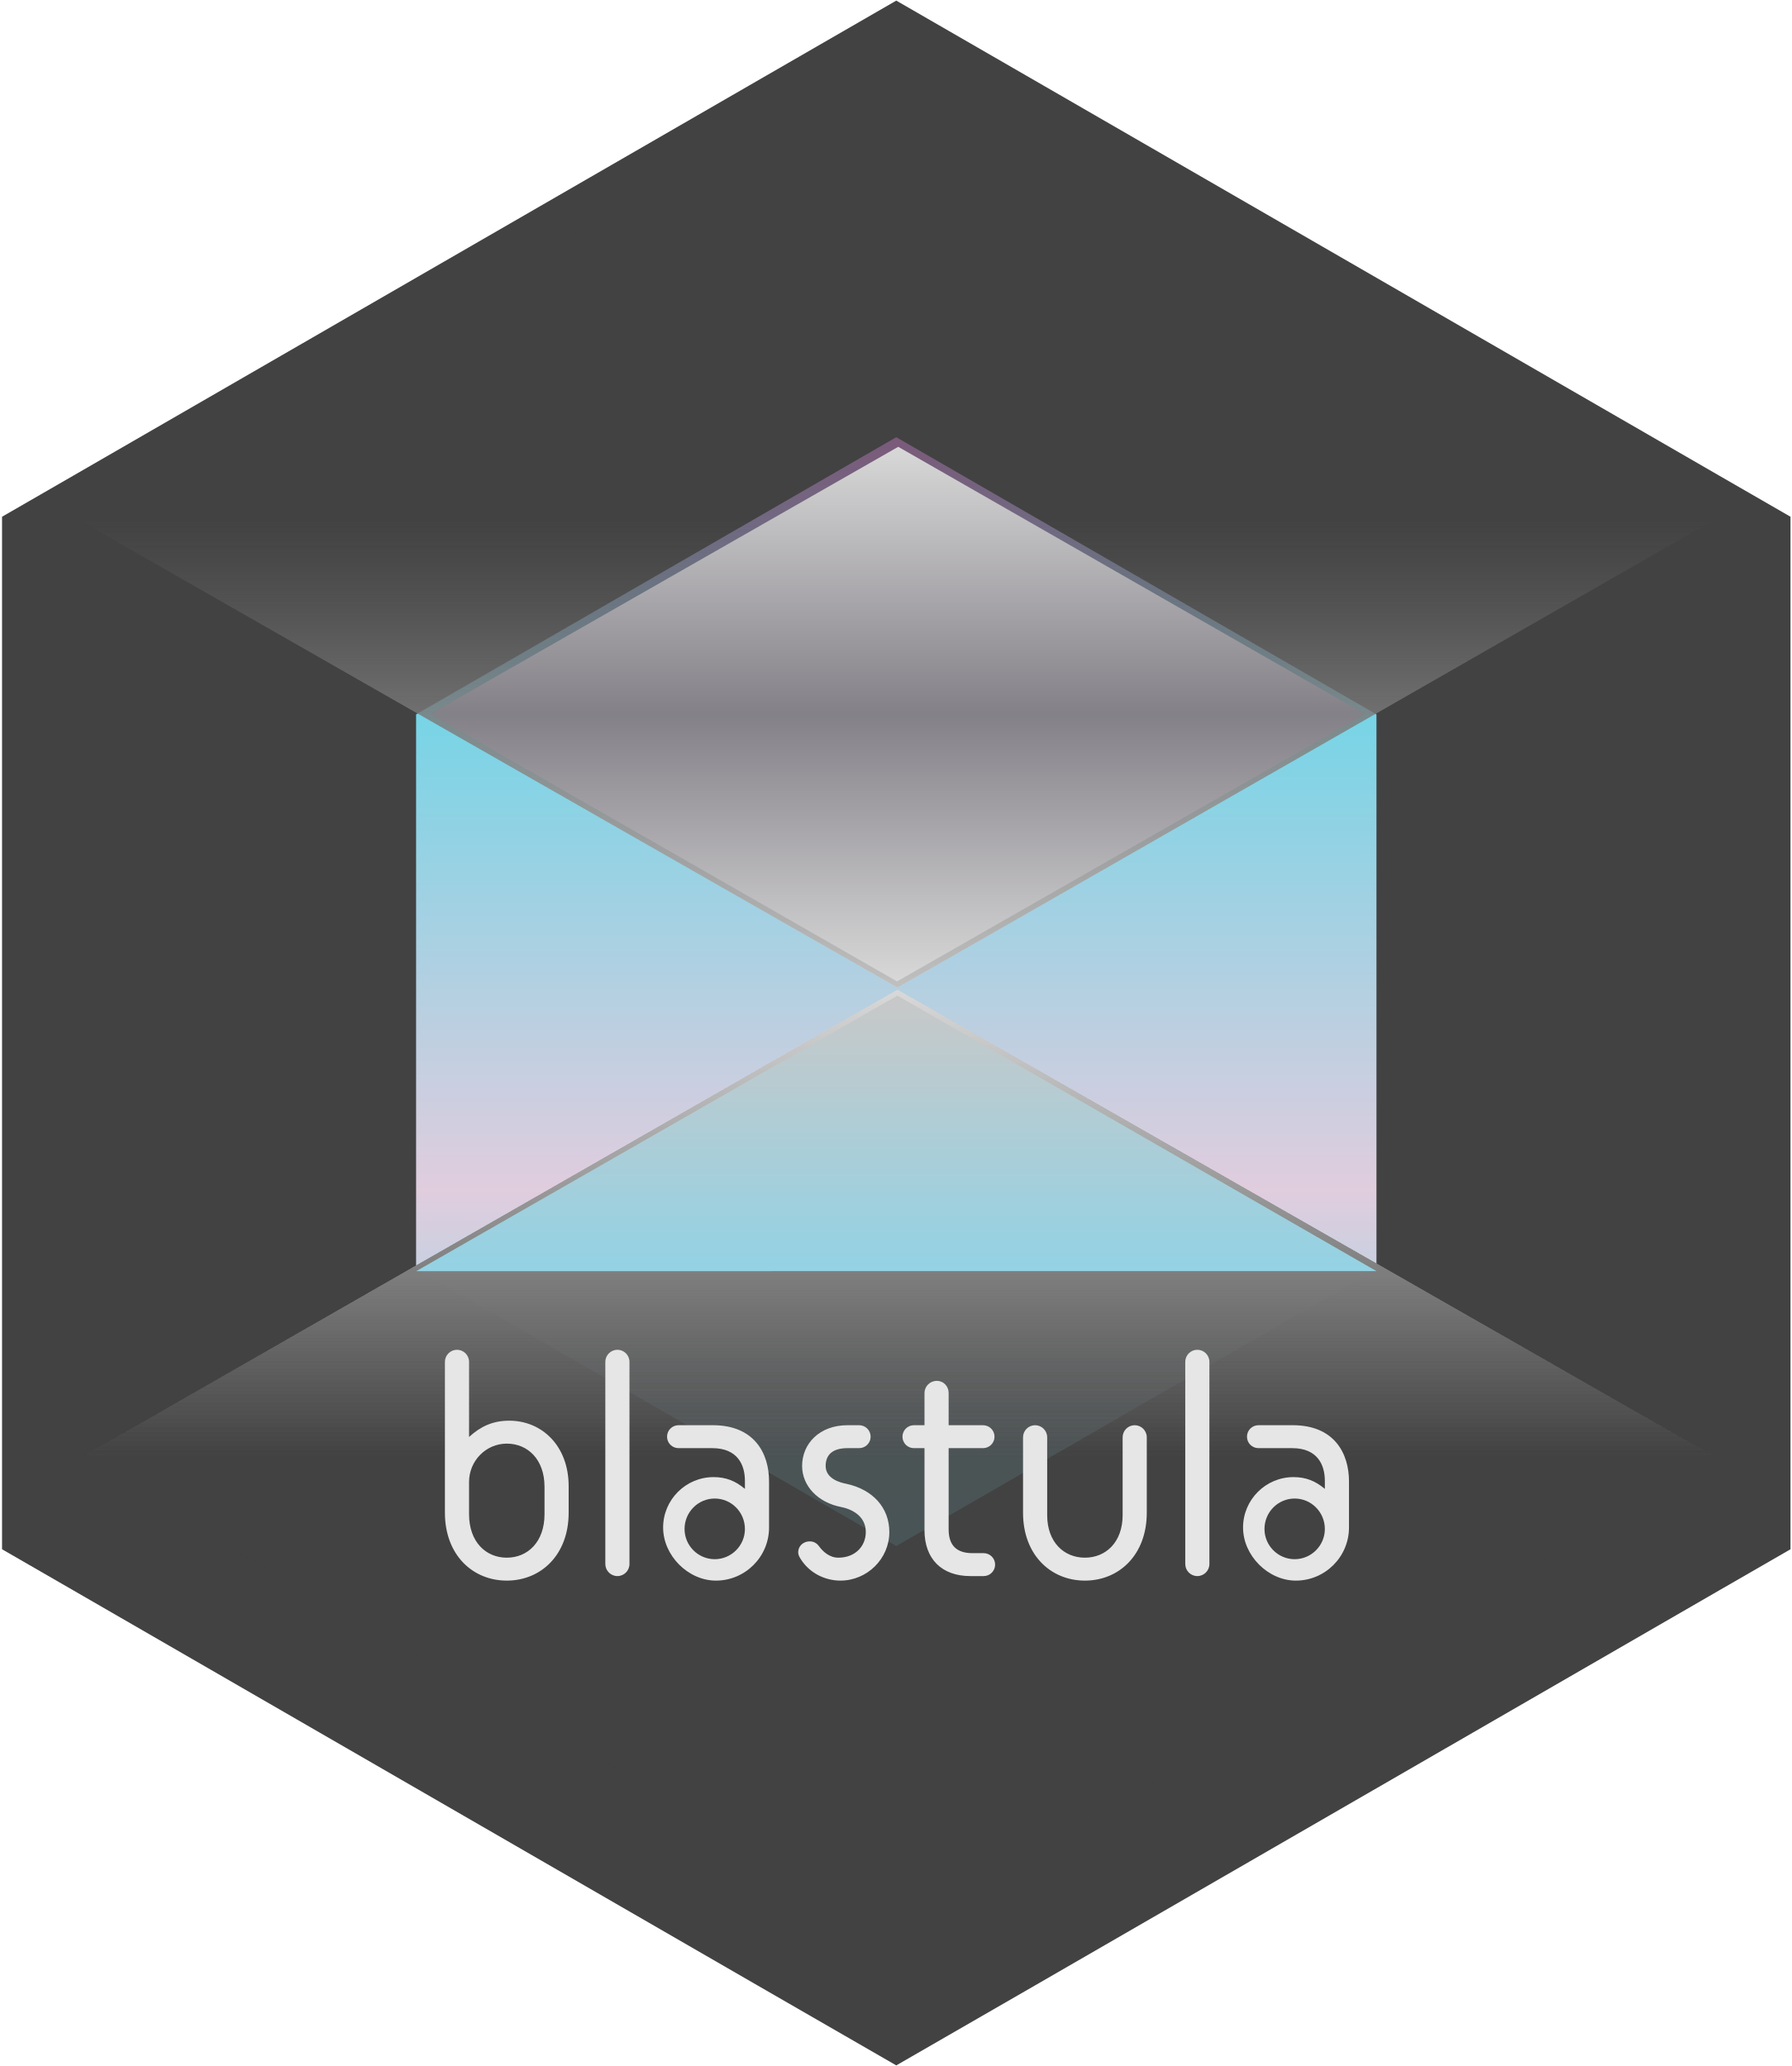
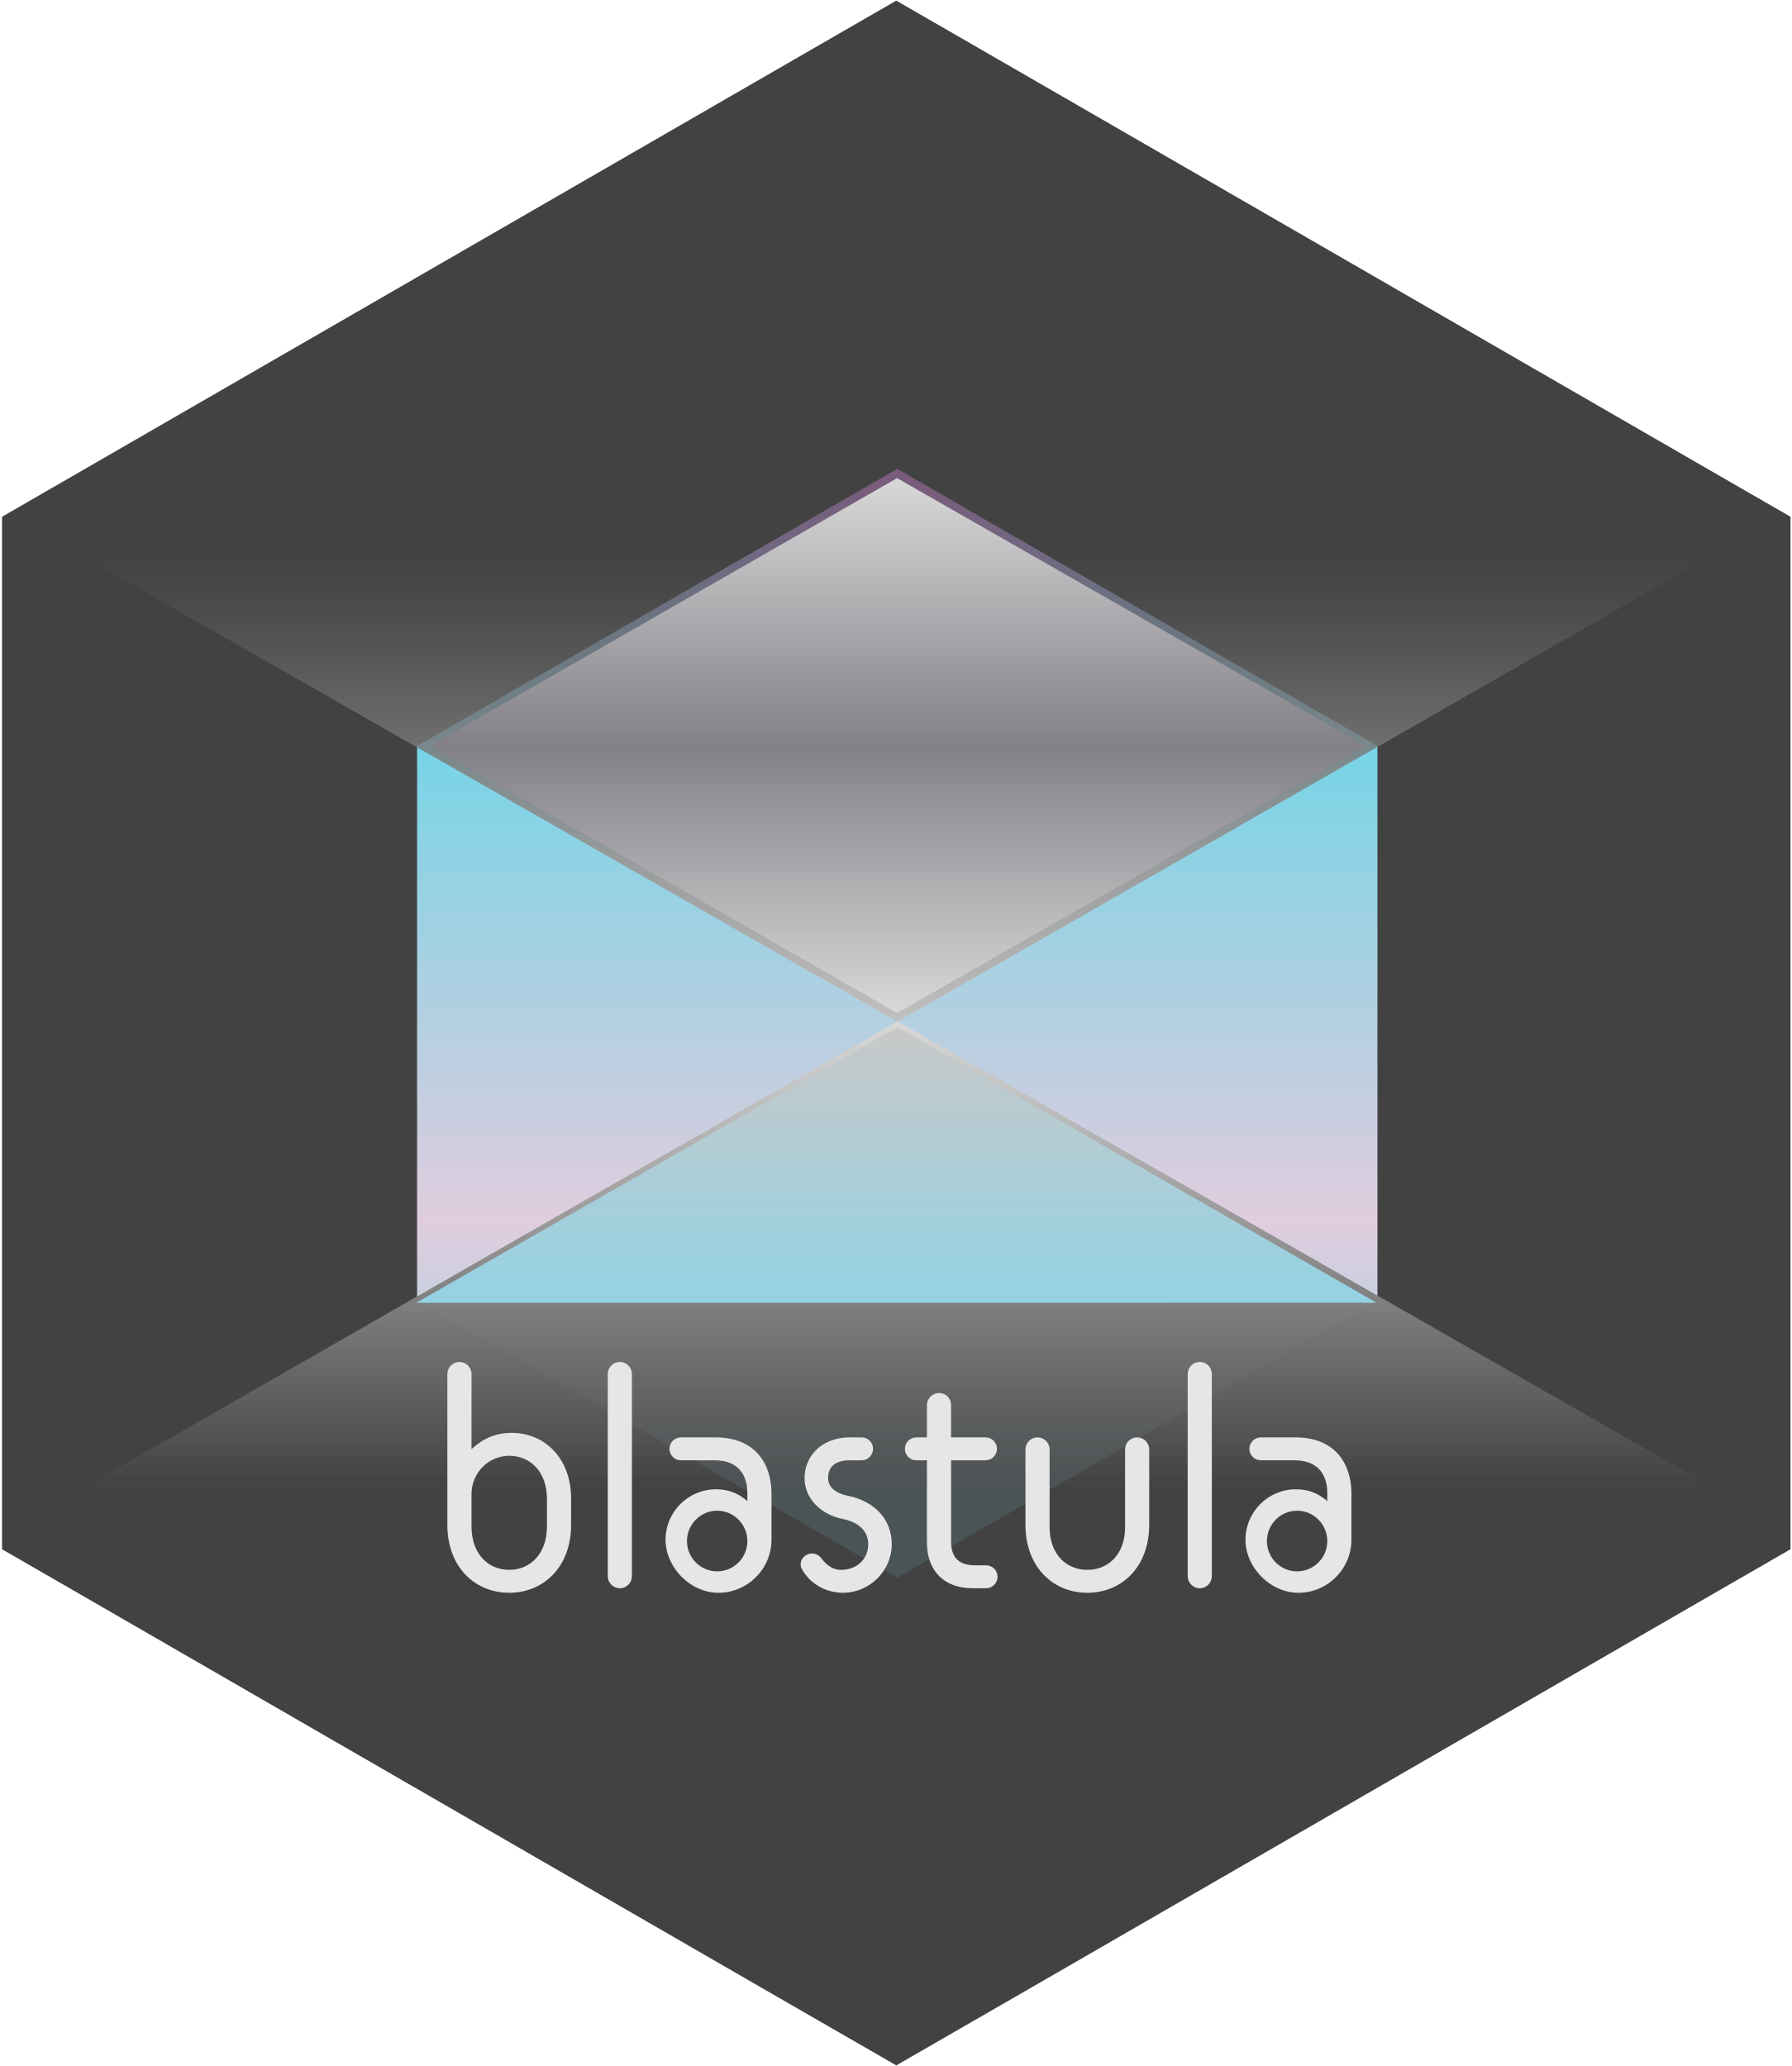
<svg xmlns="http://www.w3.org/2000/svg" width="736px" height="849px" viewBox="0 0 736 849" version="1.1">
  <defs>
    <linearGradient x1="50%" y1="0%" x2="50%" y2="100%" id="linearGradient-1">
      <stop stop-color="#B573B5" offset="0%" />
      <stop stop-color="#76D4E6" offset="24.631%" />
      <stop stop-color="#E0CDDE" offset="67.939%" />
      <stop stop-color="#75DAE9" offset="100%" />
    </linearGradient>
    <linearGradient x1="50%" y1="50%" x2="50%" y2="100%" id="linearGradient-2">
      <stop stop-color="#424242" stop-opacity="0.301" offset="0%" />
      <stop stop-color="#D8D8D8" offset="100%" />
    </linearGradient>
    <linearGradient x1="50%" y1="50%" x2="50%" y2="100%" id="linearGradient-3">
      <stop stop-color="#424242" stop-opacity="0.301" offset="0%" />
      <stop stop-color="#BFBFBF" offset="100%" />
    </linearGradient>
    <linearGradient x1="50%" y1="100%" x2="50%" y2="0.91%" id="linearGradient-4">
      <stop stop-color="#D8D8D8" offset="0%" />
      <stop stop-color="#848188" offset="100%" />
    </linearGradient>
    <linearGradient x1="50%" y1="0%" x2="50%" y2="100%" id="linearGradient-5">
      <stop stop-color="#C8C8C8" offset="0%" />
      <stop stop-color="#93D2E4" offset="100%" />
    </linearGradient>
  </defs>
-   <g id="Page-1" stroke="none" stroke-width="1" fill="none" fill-rule="evenodd">
+   <g id="Logo" stroke="none" stroke-width="1" fill="none" fill-rule="evenodd">
    <g id="blastula_hex_logo">
      <polygon id="Path" fill="#424242" points="706.338 195.45 428.538 35.05 368.238 0.25 307.938 35.05 30.138 195.45 0.838 212.35 0.838 636.65 30.138 653.55 311.338 815.95 368.238 848.75 425.138 815.95 706.338 653.55 735.638 636.65 735.638 212.35" />
-       <polygon id="Path" fill="url(#linearGradient-1)" points="565.525 521.432 368.238 635.334 170.951 521.432 170.951 293.568 368.238 179.666 565.525 293.568" />
-       <polygon id="Rectangle-6-black" fill="url(#linearGradient-2)" points="368.72 20.498 705.687 212.834 368.72 405.834 30.9 212.834" />
-       <polygon id="Rectangle-6-black-Copy-2" fill="url(#linearGradient-3)" points="368.72 20.498 705.687 212.834 368.72 405.834 30.9 212.834" />
-       <polygon id="Rectangle-6-black-Copy-8" fill="url(#linearGradient-4)" transform="translate(368.8003, 238.5291) scale(1, -1) translate(-368.8003, -238.5291) " points="560.808 183.612 369.043 293.446 176.793 183.612" />
-       <polygon id="Rectangle-6-black-Copy-9" fill="url(#linearGradient-4)" transform="translate(368.8003, 348.3775) scale(1, -1) rotate(-180) translate(-368.8003, -348.3775) " points="560.808 293.46 369.043 403.295 176.793 293.46" />
-       <polygon id="Rectangle-6-black-Copy" fill="url(#linearGradient-2)" transform="translate(369.1397, 599.5024) rotate(-180) translate(-369.1397, -599.5024) " points="369.567 406.834 706.533 599.17 369.567 792.17 31.746 599.17" />
-       <polygon id="Rectangle-6-black-Copy-3" fill="url(#linearGradient-2)" transform="translate(369.1397, 599.5024) rotate(-180) translate(-369.1397, -599.5024) " points="369.567 406.834 706.533 599.17 369.567 792.17 31.746 599.17" />
-       <polygon id="Rectangle-6-black-Copy-4" fill="url(#linearGradient-2)" transform="translate(369.1397, 599.5024) rotate(-180) translate(-369.1397, -599.5024) " points="369.567 406.834 706.533 599.17 369.567 792.17 31.746 599.17" />
-       <polygon id="Rectangle-6-black-Copy-5" fill="url(#linearGradient-2)" transform="translate(369.1397, 599.5024) rotate(-180) translate(-369.1397, -599.5024) " points="369.567 406.834 706.533 599.17 369.567 792.17 31.746 599.17" />
-       <polygon id="Rectangle-6-black-Copy-6" fill="url(#linearGradient-2)" transform="translate(369.1397, 599.5024) rotate(-180) translate(-369.1397, -599.5024) " points="369.567 406.834 706.533 599.17 369.567 792.17 31.746 599.17" />
-       <polygon id="Rectangle-6-black-Copy-7" fill="url(#linearGradient-2)" transform="translate(369.1397, 599.5024) rotate(-180) translate(-369.1397, -599.5024) " points="369.567 406.834 706.533 599.17 369.567 792.17 31.746 599.17" />
-       <polygon id="Path-Copy" fill="url(#linearGradient-5)" points="171.002 522.366 368.688 409.141 565.54 522.354" />
-       <path d="M233.637,610.724 L233.637,621.636 C233.637,638.996 222.229,649.536 208.217,649.536 C194.205,649.536 182.797,638.996 182.797,621.636 L182.797,559.636 C182.797,556.908 185.029,554.676 187.757,554.676 C190.485,554.676 192.717,556.908 192.717,559.636 L192.717,590.512 C197.429,586.172 202.513,583.816 209.209,583.816 C222.725,583.816 233.637,594.232 233.637,610.724 Z M223.717,622.256 L223.717,610.972 C223.717,599.688 216.773,593.24 208.217,593.24 C199.661,593.24 192.717,600.308 192.717,608.988 L192.717,622.256 C192.717,633.664 199.661,640.112 208.217,640.112 C216.773,640.112 223.717,633.664 223.717,622.256 Z M253.663,647.676 C250.935,647.676 248.703,645.444 248.703,642.716 L248.703,559.636 C248.703,556.908 250.935,554.676 253.663,554.676 C256.391,554.676 258.623,556.908 258.623,559.636 L258.623,642.716 C258.623,645.444 256.391,647.676 253.663,647.676 Z M306.053,611.84 L306.053,608.492 C306.053,602.044 303.077,595.1 292.661,595.1 L278.773,595.1 C276.169,595.1 274.061,592.992 274.061,590.388 C274.061,587.784 276.169,585.676 278.773,585.676 L292.909,585.676 C309.897,585.676 315.973,597.208 315.973,608.74 L315.973,627.712 C315.973,639.74 306.177,649.536 294.149,649.536 C282.741,649.536 272.449,639.244 272.449,627.712 C272.449,616.304 281.749,607.004 293.157,607.004 C298.365,607.004 302.209,608.616 306.053,611.84 Z M306.053,628.332 C306.053,621.388 300.473,615.808 293.653,615.808 C286.833,615.808 281.253,621.388 281.253,628.332 C281.253,635.152 286.833,640.732 293.653,640.732 C300.473,640.732 306.053,635.152 306.053,628.332 Z M345.299,649.536 C339.099,649.536 332.651,646.56 328.931,640.608 C328.311,639.616 327.939,638.872 327.939,637.88 C327.939,635.648 329.675,633.416 332.775,633.416 C334.139,633.416 335.503,634.036 336.495,635.4 C338.107,637.632 340.835,640.112 344.431,640.112 C351.375,640.112 355.715,635.4 355.715,629.572 C355.715,622.628 349.391,620.024 345.547,619.28 C335.999,617.42 329.551,610.6 329.551,602.416 C329.551,593.24 336.743,585.676 348.151,585.676 L352.987,585.676 C355.591,585.676 357.699,587.784 357.699,590.388 C357.699,592.992 355.591,595.1 352.987,595.1 L348.151,595.1 C341.951,595.1 339.223,597.952 339.223,602.416 C339.223,607.872 345.671,609.36 347.655,609.732 C358.691,612.088 365.387,619.652 365.387,629.572 C365.387,640.608 356.211,649.536 345.299,649.536 Z M399.549,638.252 L404.137,638.252 C406.741,638.252 408.849,640.36 408.849,642.964 C408.849,645.568 406.741,647.676 404.137,647.676 L398.681,647.676 C386.901,647.676 379.833,640.608 379.833,628.828 L379.833,595.1 L375.493,595.1 C372.889,595.1 370.781,592.992 370.781,590.388 C370.781,587.784 372.889,585.676 375.493,585.676 L379.833,585.676 L379.833,572.532 C379.833,569.68 382.065,567.448 384.917,567.448 C387.645,567.448 389.753,569.68 389.753,572.408 L389.753,585.676 L403.889,585.676 C406.493,585.676 408.601,587.784 408.601,590.388 C408.601,592.992 406.493,595.1 403.889,595.1 L389.753,595.1 L389.753,628.456 C389.753,634.904 392.853,638.252 399.549,638.252 Z M425.279,585.676 C428.007,585.676 430.239,587.908 430.239,590.636 L430.239,622.628 C430.239,633.788 437.183,640.112 445.739,640.112 C454.295,640.112 461.239,633.788 461.239,622.628 L461.239,590.636 C461.239,587.908 463.471,585.676 466.199,585.676 C468.927,585.676 471.159,587.908 471.159,590.636 L471.159,621.636 C471.159,638.996 459.751,649.536 445.739,649.536 C431.727,649.536 420.319,638.996 420.319,621.636 L420.319,590.636 C420.319,587.908 422.551,585.676 425.279,585.676 Z M491.929,647.676 C489.201,647.676 486.969,645.444 486.969,642.716 L486.969,559.636 C486.969,556.908 489.201,554.676 491.929,554.676 C494.657,554.676 496.889,556.908 496.889,559.636 L496.889,642.716 C496.889,645.444 494.657,647.676 491.929,647.676 Z M544.319,611.84 L544.319,608.492 C544.319,602.044 541.343,595.1 530.927,595.1 L517.039,595.1 C514.435,595.1 512.327,592.992 512.327,590.388 C512.327,587.784 514.435,585.676 517.039,585.676 L531.175,585.676 C548.163,585.676 554.239,597.208 554.239,608.74 L554.239,627.712 C554.239,639.74 544.443,649.536 532.415,649.536 C521.007,649.536 510.715,639.244 510.715,627.712 C510.715,616.304 520.015,607.004 531.423,607.004 C536.631,607.004 540.475,608.616 544.319,611.84 Z M544.319,628.332 C544.319,621.388 538.739,615.808 531.919,615.808 C525.099,615.808 519.519,621.388 519.519,628.332 C519.519,635.152 525.099,640.732 531.919,640.732 C538.739,640.732 544.319,635.152 544.319,628.332 Z" id="blastula" fill="#E6E6E6" />
+       <polygon id="Path" fill="url(#linearGradient-1)" points="565.931 534.432 368.644 648.334 171.357 534.432 171.357 306.568 368.644 192.666 565.931 306.568" />
+       <polygon id="Rectangle-6-black" fill="url(#linearGradient-2)" points="368.72 34.498 705.687 226.834 368.72 419.834 30.9 226.834" />
+       <polygon id="Rectangle-6-black-Copy-2" fill="url(#linearGradient-3)" points="368.72 34.498 705.687 226.834 368.72 419.834 30.9 226.834" />
+       <polygon id="Rectangle-6-black-Copy-8" fill="url(#linearGradient-4)" transform="translate(368.8003, 251.4645) scale(1, -1) translate(-368.8003, -251.4645) " points="560.808 196.483 368.569 306.446 176.793 196.483" />
+       <polygon id="Rectangle-6-black-Copy-9" fill="url(#linearGradient-4)" transform="translate(368.8003, 361.3775) scale(1, -1) rotate(-180) translate(-368.8003, -361.3775) " points="560.808 306.46 369.043 416.295 176.793 306.46" />
+       <polygon id="Rectangle-6-black-Copy" fill="url(#linearGradient-2)" transform="translate(369.1397, 612.5024) rotate(-180) translate(-369.1397, -612.5024) " points="369.567 419.834 706.533 612.17 369.567 805.17 31.746 612.17" />
+       <polygon id="Rectangle-6-black-Copy-3" fill="url(#linearGradient-2)" transform="translate(369.1397, 612.5024) rotate(-180) translate(-369.1397, -612.5024) " points="369.567 419.834 706.533 612.17 369.567 805.17 31.746 612.17" />
+       <polygon id="Rectangle-6-black-Copy-4" fill="url(#linearGradient-2)" transform="translate(369.1397, 612.5024) rotate(-180) translate(-369.1397, -612.5024) " points="369.567 419.834 706.533 612.17 369.567 805.17 31.746 612.17" />
+       <polygon id="Rectangle-6-black-Copy-5" fill="url(#linearGradient-2)" transform="translate(369.1397, 612.5024) rotate(-180) translate(-369.1397, -612.5024) " points="369.567 419.834 706.533 612.17 369.567 805.17 31.746 612.17" />
+       <polygon id="Rectangle-6-black-Copy-6" fill="url(#linearGradient-2)" transform="translate(369.1397, 612.5024) rotate(-180) translate(-369.1397, -612.5024) " points="369.567 419.834 706.533 612.17 369.567 805.17 31.746 612.17" />
+       <polygon id="Rectangle-6-black-Copy-7" fill="url(#linearGradient-2)" transform="translate(369.1397, 612.5024) rotate(-180) translate(-369.1397, -612.5024) " points="369.567 419.834 706.533 612.17 369.567 805.17 31.746 612.17" />
+       <polygon id="Path-Copy" fill="url(#linearGradient-5)" points="171.002 535.366 368.688 422.141 565.54 535.354" />
+       <path d="M234.637,615.724 L234.637,626.636 C234.637,643.996 223.229,654.536 209.217,654.536 C195.205,654.536 183.797,643.996 183.797,626.636 L183.797,564.636 C183.797,561.908 186.029,559.676 188.757,559.676 C191.485,559.676 193.717,561.908 193.717,564.636 L193.717,595.512 C198.429,591.172 203.513,588.816 210.209,588.816 C223.725,588.816 234.637,599.232 234.637,615.724 Z M224.717,627.256 L224.717,615.972 C224.717,604.688 217.773,598.24 209.217,598.24 C200.661,598.24 193.717,605.308 193.717,613.988 L193.717,627.256 C193.717,638.664 200.661,645.112 209.217,645.112 C217.773,645.112 224.717,638.664 224.717,627.256 Z M254.663,652.676 C251.935,652.676 249.703,650.444 249.703,647.716 L249.703,564.636 C249.703,561.908 251.935,559.676 254.663,559.676 C257.391,559.676 259.623,561.908 259.623,564.636 L259.623,647.716 C259.623,650.444 257.391,652.676 254.663,652.676 Z M307.053,616.84 L307.053,613.492 C307.053,607.044 304.077,600.1 293.661,600.1 L279.773,600.1 C277.169,600.1 275.061,597.992 275.061,595.388 C275.061,592.784 277.169,590.676 279.773,590.676 L293.909,590.676 C310.897,590.676 316.973,602.208 316.973,613.74 L316.973,632.712 C316.973,644.74 307.177,654.536 295.149,654.536 C283.741,654.536 273.449,644.244 273.449,632.712 C273.449,621.304 282.749,612.004 294.157,612.004 C299.365,612.004 303.209,613.616 307.053,616.84 Z M307.053,633.332 C307.053,626.388 301.473,620.808 294.653,620.808 C287.833,620.808 282.253,626.388 282.253,633.332 C282.253,640.152 287.833,645.732 294.653,645.732 C301.473,645.732 307.053,640.152 307.053,633.332 Z M346.299,654.536 C340.099,654.536 333.651,651.56 329.931,645.608 C329.311,644.616 328.939,643.872 328.939,642.88 C328.939,640.648 330.675,638.416 333.775,638.416 C335.139,638.416 336.503,639.036 337.495,640.4 C339.107,642.632 341.835,645.112 345.431,645.112 C352.375,645.112 356.715,640.4 356.715,634.572 C356.715,627.628 350.391,625.024 346.547,624.28 C336.999,622.42 330.551,615.6 330.551,607.416 C330.551,598.24 337.743,590.676 349.151,590.676 L353.987,590.676 C356.591,590.676 358.699,592.784 358.699,595.388 C358.699,597.992 356.591,600.1 353.987,600.1 L349.151,600.1 C342.951,600.1 340.223,602.952 340.223,607.416 C340.223,612.872 346.671,614.36 348.655,614.732 C359.691,617.088 366.387,624.652 366.387,634.572 C366.387,645.608 357.211,654.536 346.299,654.536 Z M400.549,643.252 L405.137,643.252 C407.741,643.252 409.849,645.36 409.849,647.964 C409.849,650.568 407.741,652.676 405.137,652.676 L399.681,652.676 C387.901,652.676 380.833,645.608 380.833,633.828 L380.833,600.1 L376.493,600.1 C373.889,600.1 371.781,597.992 371.781,595.388 C371.781,592.784 373.889,590.676 376.493,590.676 L380.833,590.676 L380.833,577.532 C380.833,574.68 383.065,572.448 385.917,572.448 C388.645,572.448 390.753,574.68 390.753,577.408 L390.753,590.676 L404.889,590.676 C407.493,590.676 409.601,592.784 409.601,595.388 C409.601,597.992 407.493,600.1 404.889,600.1 L390.753,600.1 L390.753,633.456 C390.753,639.904 393.853,643.252 400.549,643.252 Z M426.279,590.676 C429.007,590.676 431.239,592.908 431.239,595.636 L431.239,627.628 C431.239,638.788 438.183,645.112 446.739,645.112 C455.295,645.112 462.239,638.788 462.239,627.628 L462.239,595.636 C462.239,592.908 464.471,590.676 467.199,590.676 C469.927,590.676 472.159,592.908 472.159,595.636 L472.159,626.636 C472.159,643.996 460.751,654.536 446.739,654.536 C432.727,654.536 421.319,643.996 421.319,626.636 L421.319,595.636 C421.319,592.908 423.551,590.676 426.279,590.676 Z M492.929,652.676 C490.201,652.676 487.969,650.444 487.969,647.716 L487.969,564.636 C487.969,561.908 490.201,559.676 492.929,559.676 C495.657,559.676 497.889,561.908 497.889,564.636 L497.889,647.716 C497.889,650.444 495.657,652.676 492.929,652.676 Z M545.319,616.84 L545.319,613.492 C545.319,607.044 542.343,600.1 531.927,600.1 L518.039,600.1 C515.435,600.1 513.327,597.992 513.327,595.388 C513.327,592.784 515.435,590.676 518.039,590.676 L532.175,590.676 C549.163,590.676 555.239,602.208 555.239,613.74 L555.239,632.712 C555.239,644.74 545.443,654.536 533.415,654.536 C522.007,654.536 511.715,644.244 511.715,632.712 C511.715,621.304 521.015,612.004 532.423,612.004 C537.631,612.004 541.475,613.616 545.319,616.84 Z M545.319,633.332 C545.319,626.388 539.739,620.808 532.919,620.808 C526.099,620.808 520.519,626.388 520.519,633.332 C520.519,640.152 526.099,645.732 532.919,645.732 C539.739,645.732 545.319,640.152 545.319,633.332 Z" id="blastula" fill="#E6E6E6" />
    </g>
  </g>
</svg>
